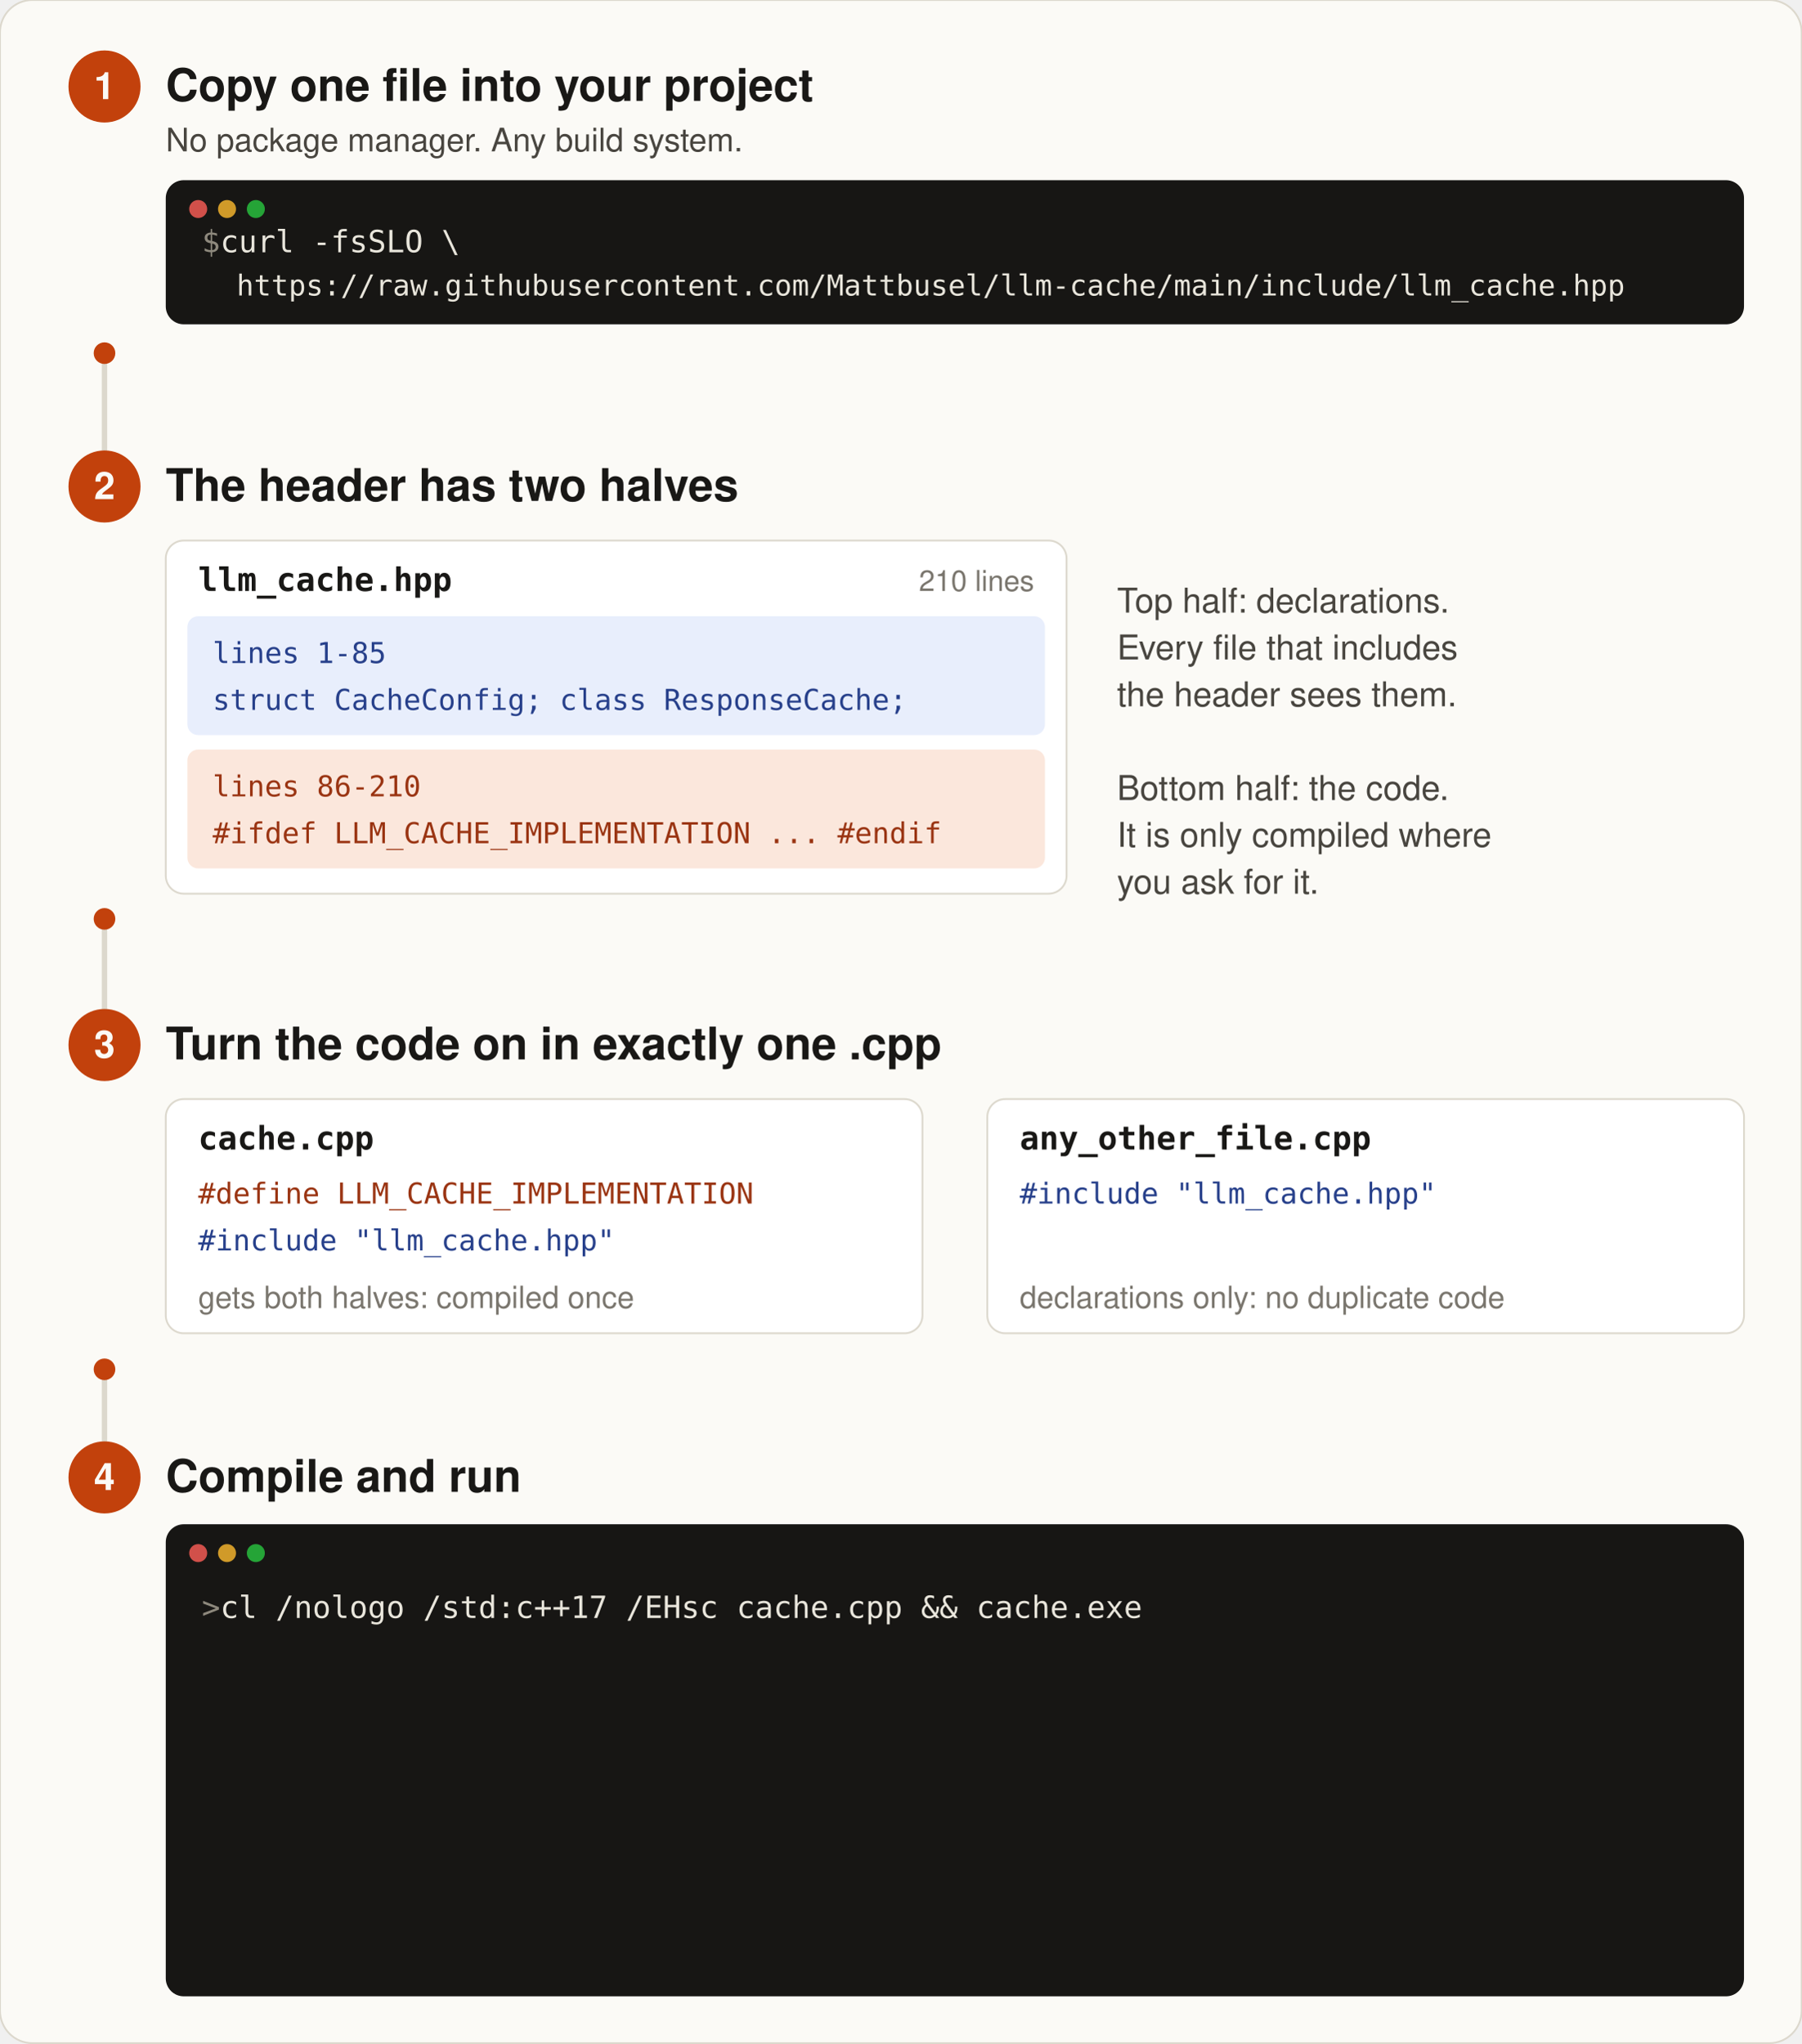
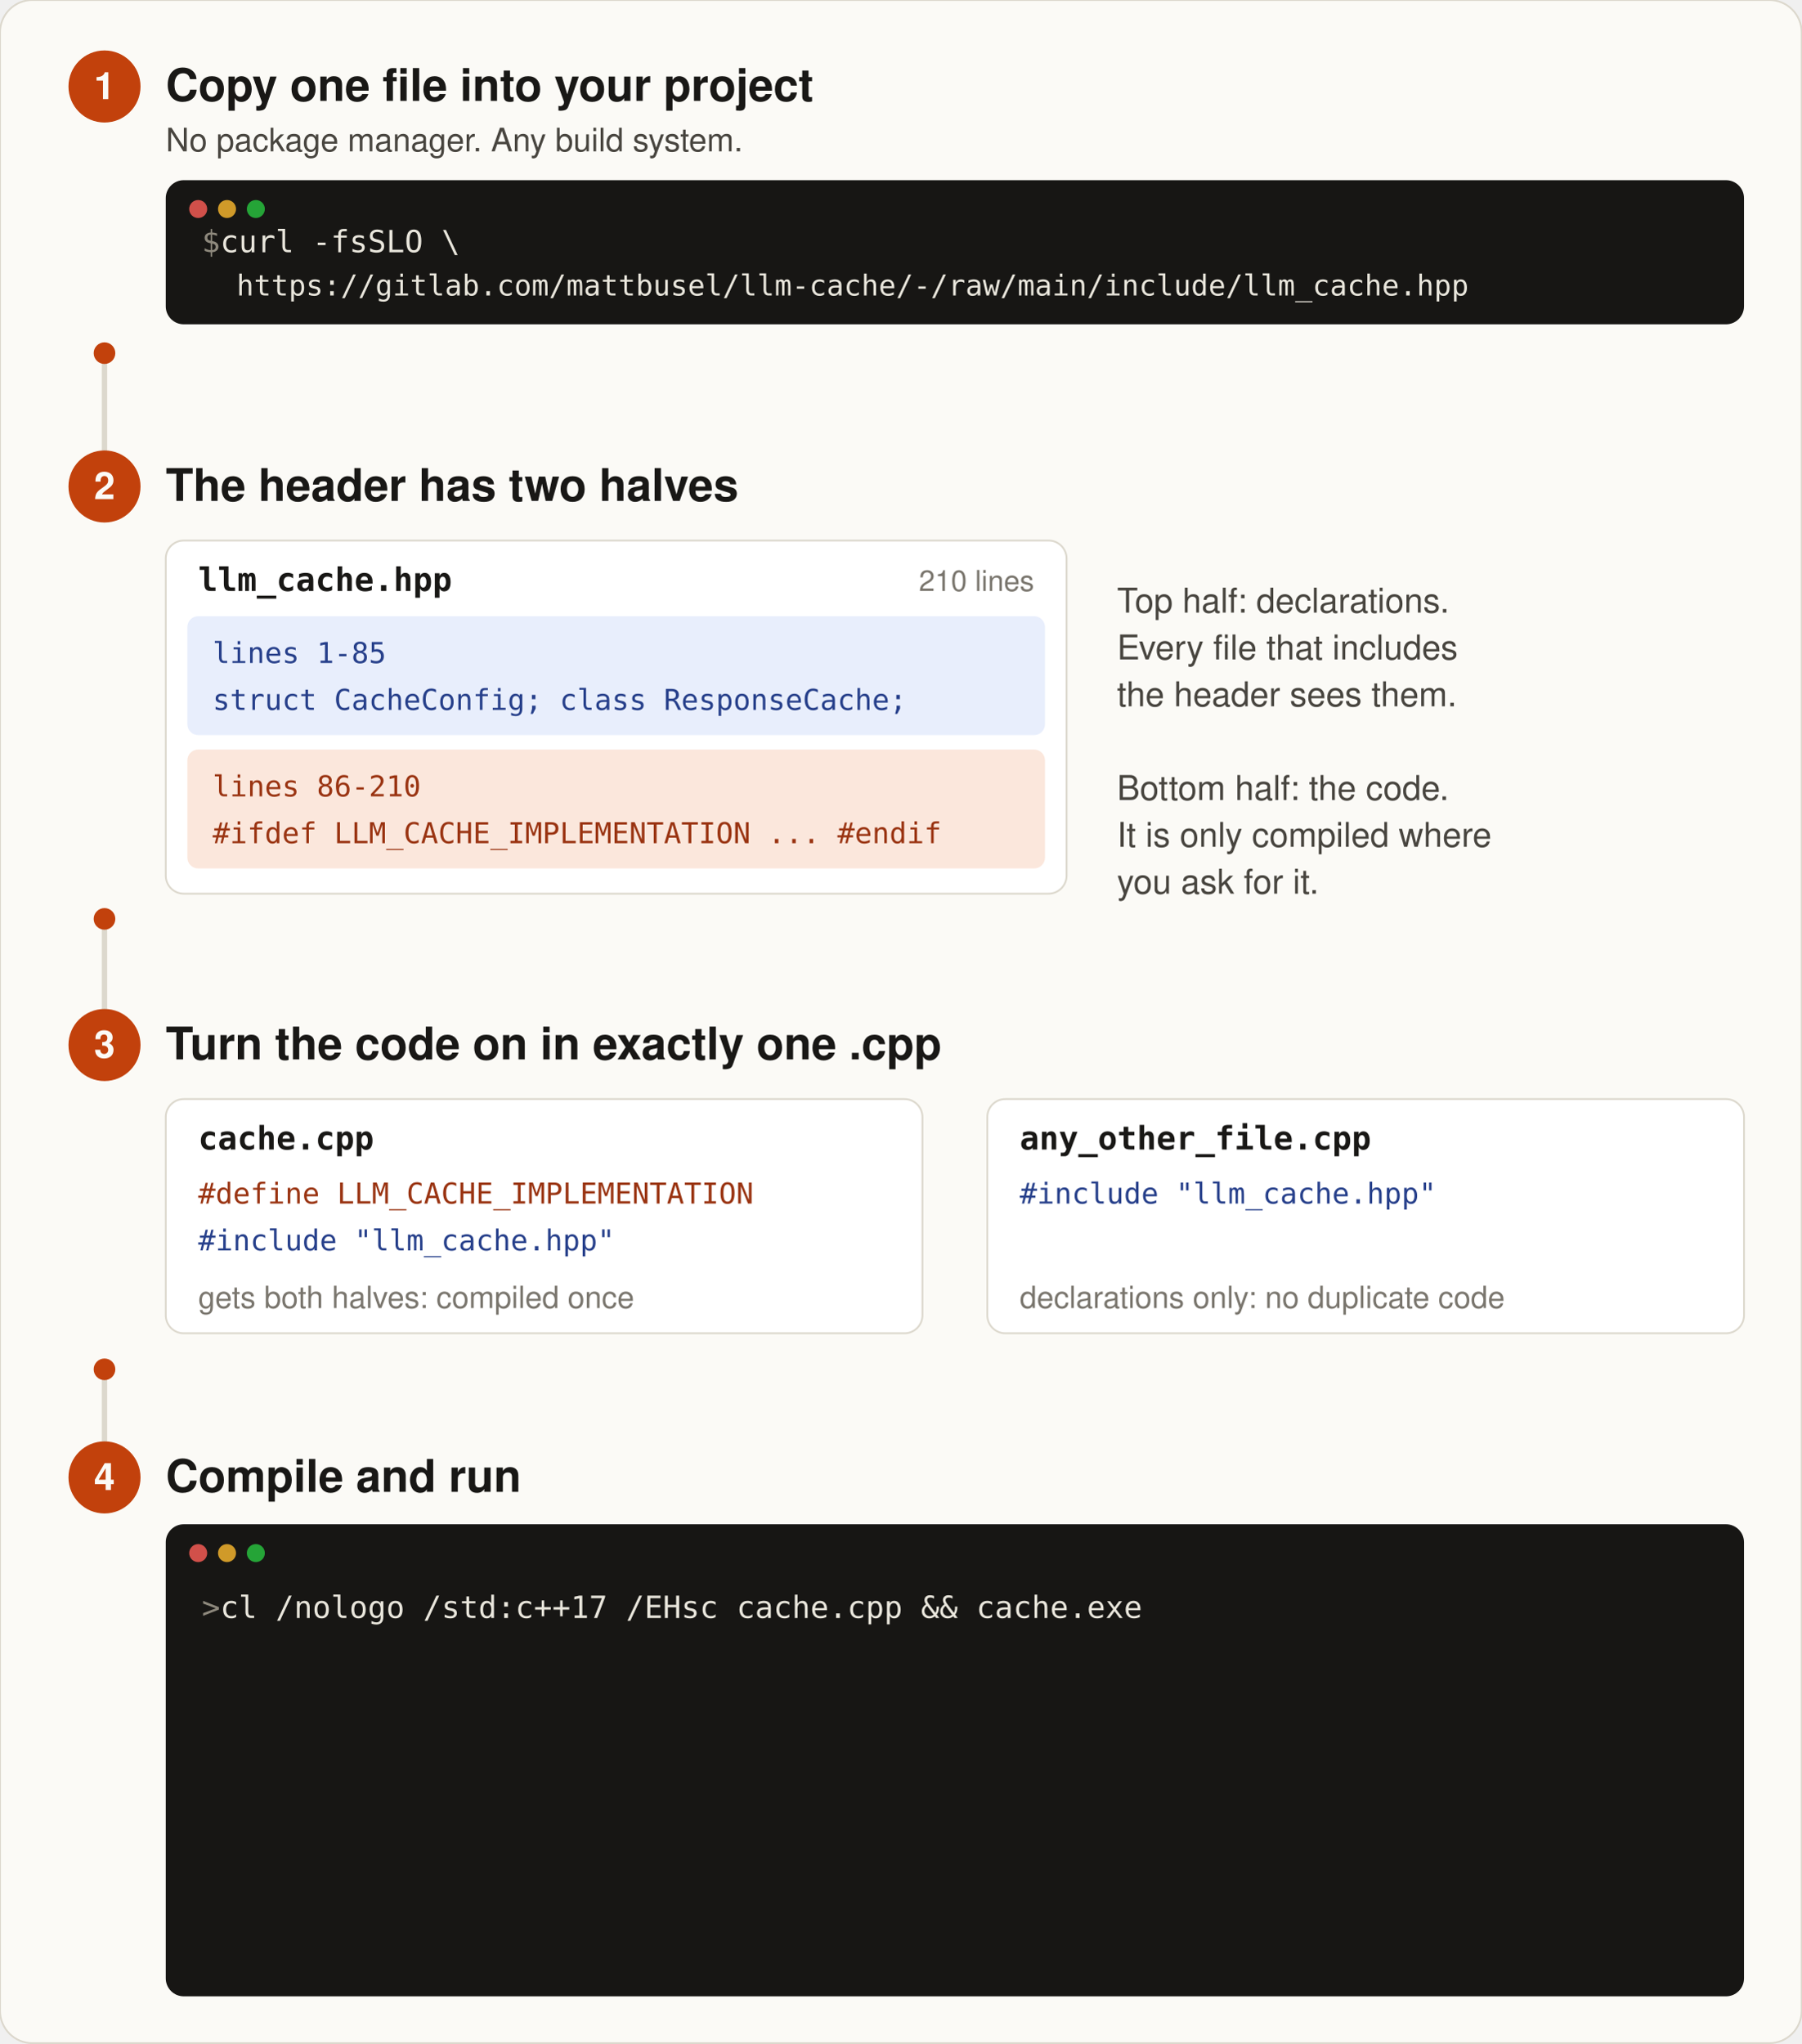
<svg xmlns="http://www.w3.org/2000/svg" viewBox="0 0 1000 1134" width="1000" height="1134" role="img" aria-labelledby="t d">
  <style>.dot{animation:drop 4s ease-in-out infinite}@keyframes drop{0%{transform:translateY(0);opacity:0}10%{opacity:1}80%{opacity:1}100%{transform:translateY(58px);opacity:0}}.ln{opacity:0;animation:show 9s linear infinite}@keyframes show{0%{opacity:0}4%{opacity:1}92%{opacity:1}100%{opacity:0}}.cur{animation:blink 1s steps(1) infinite}@keyframes blink{50%{opacity:0}}.flow{stroke-dasharray:6 8;animation:dash 1.2s linear infinite}@keyframes dash{to{stroke-dashoffset:-28}}@media (prefers-reduced-motion:reduce){.dot,.ln,.cur,.flow{animation:none;opacity:1}}</style>
  <rect width="1000" height="1134" rx="18" fill="#fbfaf6" stroke="#dcd8cd" />
  <circle cx="58" cy="48" r="20" fill="#c2410c" />
  <text x="58" y="55" text-anchor="middle" font-family="-apple-system,'Segoe UI',Helvetica,Arial,sans-serif" font-size="21" font-weight="700" fill="#fbfaf6">1</text>
  <text x="92" y="56" font-family="-apple-system,'Segoe UI',Helvetica,Arial,sans-serif" font-size="25" font-weight="700" fill="#191816">Copy one file into your project</text>
  <text x="92" y="84" font-family="-apple-system,'Segoe UI',Helvetica,Arial,sans-serif" font-size="18" fill="#48453f">No package manager. Any build system.</text>
  <rect x="92" y="100" width="876" height="80" rx="10" fill="#171614" />
  <circle cx="110" cy="116" r="5" fill="#ff5f57" opacity=".8" />
  <circle cx="126" cy="116" r="5" fill="#febc2e" opacity=".8" />
  <circle cx="142" cy="116" r="5" fill="#28c840" opacity=".8" />
  <text x="112" y="140" font-family="ui-monospace,'Cascadia Mono','SF Mono',Menlo,Consolas,monospace" font-size="17" fill="#e9e6dc">
    <tspan fill="#8e897d">$ </tspan>curl -fsSLO \</text>
-   <text x="112" y="164" font-family="ui-monospace,'Cascadia Mono','SF Mono',Menlo,Consolas,monospace" font-size="16" fill="#e9e6dc" xml:space="preserve">  https://raw.githubusercontent.com/Mattbusel/llm-cache/main/include/llm_cache.hpp</text>
+   <text x="112" y="164" font-family="ui-monospace,'Cascadia Mono','SF Mono',Menlo,Consolas,monospace" font-size="16" fill="#e9e6dc" xml:space="preserve">  https://gitlab.com/mattbusel/llm-cache/-/raw/main/include/llm_cache.hpp</text>
  <line x1="58" y1="196" x2="58" y2="254" stroke="#dcd8cd" stroke-width="3" />
  <circle class="dot" cx="58" cy="196" r="6" fill="#c2410c" />
  <circle cx="58" cy="270" r="20" fill="#c2410c" />
  <text x="58" y="277" text-anchor="middle" font-family="-apple-system,'Segoe UI',Helvetica,Arial,sans-serif" font-size="21" font-weight="700" fill="#fbfaf6">2</text>
  <text x="92" y="278" font-family="-apple-system,'Segoe UI',Helvetica,Arial,sans-serif" font-size="25" font-weight="700" fill="#191816">The header has two halves</text>
  <rect x="92" y="300" width="500" height="196" rx="10" fill="#ffffff" stroke="#dcd8cd" />
  <text x="110" y="328" font-family="ui-monospace,'Cascadia Mono','SF Mono',Menlo,Consolas,monospace" font-size="18" font-weight="700" fill="#191816">llm_cache.hpp</text>
  <text x="574" y="328" text-anchor="end" font-family="-apple-system,'Segoe UI',Helvetica,Arial,sans-serif" font-size="16" fill="#7a766e">210 lines</text>
  <rect x="104" y="342" width="476" height="66" rx="6" fill="#e8eefc" />
  <text x="118" y="368" font-family="ui-monospace,'Cascadia Mono','SF Mono',Menlo,Consolas,monospace" font-size="16" fill="#27408b">lines 1-85</text>
  <text x="118" y="394" font-family="ui-monospace,'Cascadia Mono','SF Mono',Menlo,Consolas,monospace" font-size="16" fill="#27408b">struct CacheConfig; class ResponseCache;</text>
  <rect x="104" y="416" width="476" height="66" rx="6" fill="#fbe7dc" />
  <text x="118" y="442" font-family="ui-monospace,'Cascadia Mono','SF Mono',Menlo,Consolas,monospace" font-size="16" fill="#9a3412">lines 86-210</text>
  <text x="118" y="468" font-family="ui-monospace,'Cascadia Mono','SF Mono',Menlo,Consolas,monospace" font-size="16" fill="#9a3412">#ifdef LLM_CACHE_IMPLEMENTATION ... #endif</text>
  <text x="620" y="340" font-family="-apple-system,'Segoe UI',Helvetica,Arial,sans-serif" font-size="19" fill="#48453f">Top half: declarations.</text>
  <text x="620" y="366" font-family="-apple-system,'Segoe UI',Helvetica,Arial,sans-serif" font-size="19" fill="#48453f">Every file that includes</text>
  <text x="620" y="392" font-family="-apple-system,'Segoe UI',Helvetica,Arial,sans-serif" font-size="19" fill="#48453f">the header sees them.</text>
  <text x="620" y="418" font-family="-apple-system,'Segoe UI',Helvetica,Arial,sans-serif" font-size="19" fill="#48453f" />
  <text x="620" y="444" font-family="-apple-system,'Segoe UI',Helvetica,Arial,sans-serif" font-size="19" fill="#48453f">Bottom half: the code.</text>
  <text x="620" y="470" font-family="-apple-system,'Segoe UI',Helvetica,Arial,sans-serif" font-size="19" fill="#48453f">It is only compiled where</text>
  <text x="620" y="496" font-family="-apple-system,'Segoe UI',Helvetica,Arial,sans-serif" font-size="19" fill="#48453f">you ask for it.</text>
  <line x1="58" y1="510" x2="58" y2="568" stroke="#dcd8cd" stroke-width="3" />
  <circle class="dot" cx="58" cy="510" r="6" fill="#c2410c" />
  <circle cx="58" cy="580" r="20" fill="#c2410c" />
  <text x="58" y="587" text-anchor="middle" font-family="-apple-system,'Segoe UI',Helvetica,Arial,sans-serif" font-size="21" font-weight="700" fill="#fbfaf6">3</text>
  <text x="92" y="588" font-family="-apple-system,'Segoe UI',Helvetica,Arial,sans-serif" font-size="25" font-weight="700" fill="#191816">Turn the code on in exactly one .cpp</text>
  <rect x="92" y="610" width="420" height="130" rx="10" fill="#ffffff" stroke="#dcd8cd" />
  <text x="110" y="638" font-family="ui-monospace,'Cascadia Mono','SF Mono',Menlo,Consolas,monospace" font-size="18" font-weight="700" fill="#191816">cache.cpp</text>
  <text x="110" y="668" font-family="ui-monospace,'Cascadia Mono','SF Mono',Menlo,Consolas,monospace" font-size="16" fill="#9a3412">#define LLM_CACHE_IMPLEMENTATION</text>
  <text x="110" y="694" font-family="ui-monospace,'Cascadia Mono','SF Mono',Menlo,Consolas,monospace" font-size="16" fill="#27408b">#include "llm_cache.hpp"</text>
  <text x="110" y="726" font-family="-apple-system,'Segoe UI',Helvetica,Arial,sans-serif" font-size="17" fill="#7a766e">gets both halves: compiled once</text>
  <rect x="548" y="610" width="420" height="130" rx="10" fill="#ffffff" stroke="#dcd8cd" />
  <text x="566" y="638" font-family="ui-monospace,'Cascadia Mono','SF Mono',Menlo,Consolas,monospace" font-size="18" font-weight="700" fill="#191816">any_other_file.cpp</text>
  <text x="566" y="668" font-family="ui-monospace,'Cascadia Mono','SF Mono',Menlo,Consolas,monospace" font-size="16" fill="#27408b">#include "llm_cache.hpp"</text>
  <text x="566" y="726" font-family="-apple-system,'Segoe UI',Helvetica,Arial,sans-serif" font-size="17" fill="#7a766e">declarations only: no duplicate code</text>
  <line x1="58" y1="760" x2="58" y2="818" stroke="#dcd8cd" stroke-width="3" />
  <circle class="dot" cx="58" cy="760" r="6" fill="#c2410c" />
  <circle cx="58" cy="820" r="20" fill="#c2410c" />
  <text x="58" y="827" text-anchor="middle" font-family="-apple-system,'Segoe UI',Helvetica,Arial,sans-serif" font-size="21" font-weight="700" fill="#fbfaf6">4</text>
  <text x="92" y="828" font-family="-apple-system,'Segoe UI',Helvetica,Arial,sans-serif" font-size="25" font-weight="700" fill="#191816">Compile and run</text>
  <rect x="92" y="846" width="876" height="262" rx="10" fill="#171614" />
  <circle cx="110" cy="862" r="5" fill="#ff5f57" opacity=".8" />
  <circle cx="126" cy="862" r="5" fill="#febc2e" opacity=".8" />
  <circle cx="142" cy="862" r="5" fill="#28c840" opacity=".8" />
  <text x="112" y="898" font-family="ui-monospace,'Cascadia Mono','SF Mono',Menlo,Consolas,monospace" font-size="17" fill="#e9e6dc">
    <tspan fill="#8e897d">&gt; </tspan>cl /nologo /std:c++17 /EHsc cache.cpp &amp;&amp; cache.exe</text>
  <text class="ln" style="animation-delay:0.60s" x="112" y="922" xml:space="preserve" font-family="ui-monospace,'Cascadia Mono','SF Mono',Menlo,Consolas,monospace" font-size="17" fill="#8e897d">cache.cpp</text>
  <text class="ln" style="animation-delay:0.95s" x="112" y="946" xml:space="preserve" font-family="ui-monospace,'Cascadia Mono','SF Mono',Menlo,Consolas,monospace" font-size="17" fill="#e9e6dc">What is RAII?            -&gt; answer #1</text>
  <text class="ln" style="animation-delay:1.30s" x="112" y="970" xml:space="preserve" font-family="ui-monospace,'Cascadia Mono','SF Mono',Menlo,Consolas,monospace" font-size="17" fill="#e9e6dc">what is raii?            -&gt; answer #1</text>
  <text class="ln" style="animation-delay:1.65s" x="112" y="994" xml:space="preserve" font-family="ui-monospace,'Cascadia Mono','SF Mono',Menlo,Consolas,monospace" font-size="17" fill="#e9e6dc">Explain move semantics   -&gt; answer #2</text>
  <text class="ln" style="animation-delay:2.00s" x="112" y="1018" xml:space="preserve" font-family="ui-monospace,'Cascadia Mono','SF Mono',Menlo,Consolas,monospace" font-size="17" fill="#e9e6dc">What is SFINAE?          -&gt; answer #3</text>
  <text class="ln" style="animation-delay:2.35s" x="112" y="1042" xml:space="preserve" font-family="ui-monospace,'Cascadia Mono','SF Mono',Menlo,Consolas,monospace" font-size="17" fill="#e9e6dc">What is RAII?            -&gt; answer #4</text>
  <text class="ln" style="animation-delay:2.70s" x="112" y="1066" xml:space="preserve" font-family="ui-monospace,'Cascadia Mono','SF Mono',Menlo,Consolas,monospace" font-size="17" fill="#e9e6dc" />
  <text class="ln" style="animation-delay:3.05s" x="112" y="1090" xml:space="preserve" font-family="ui-monospace,'Cascadia Mono','SF Mono',Menlo,Consolas,monospace" font-size="17" fill="#a9c77a">api calls 4 | hits 1 | misses 4 | evictions 2</text>
</svg>
